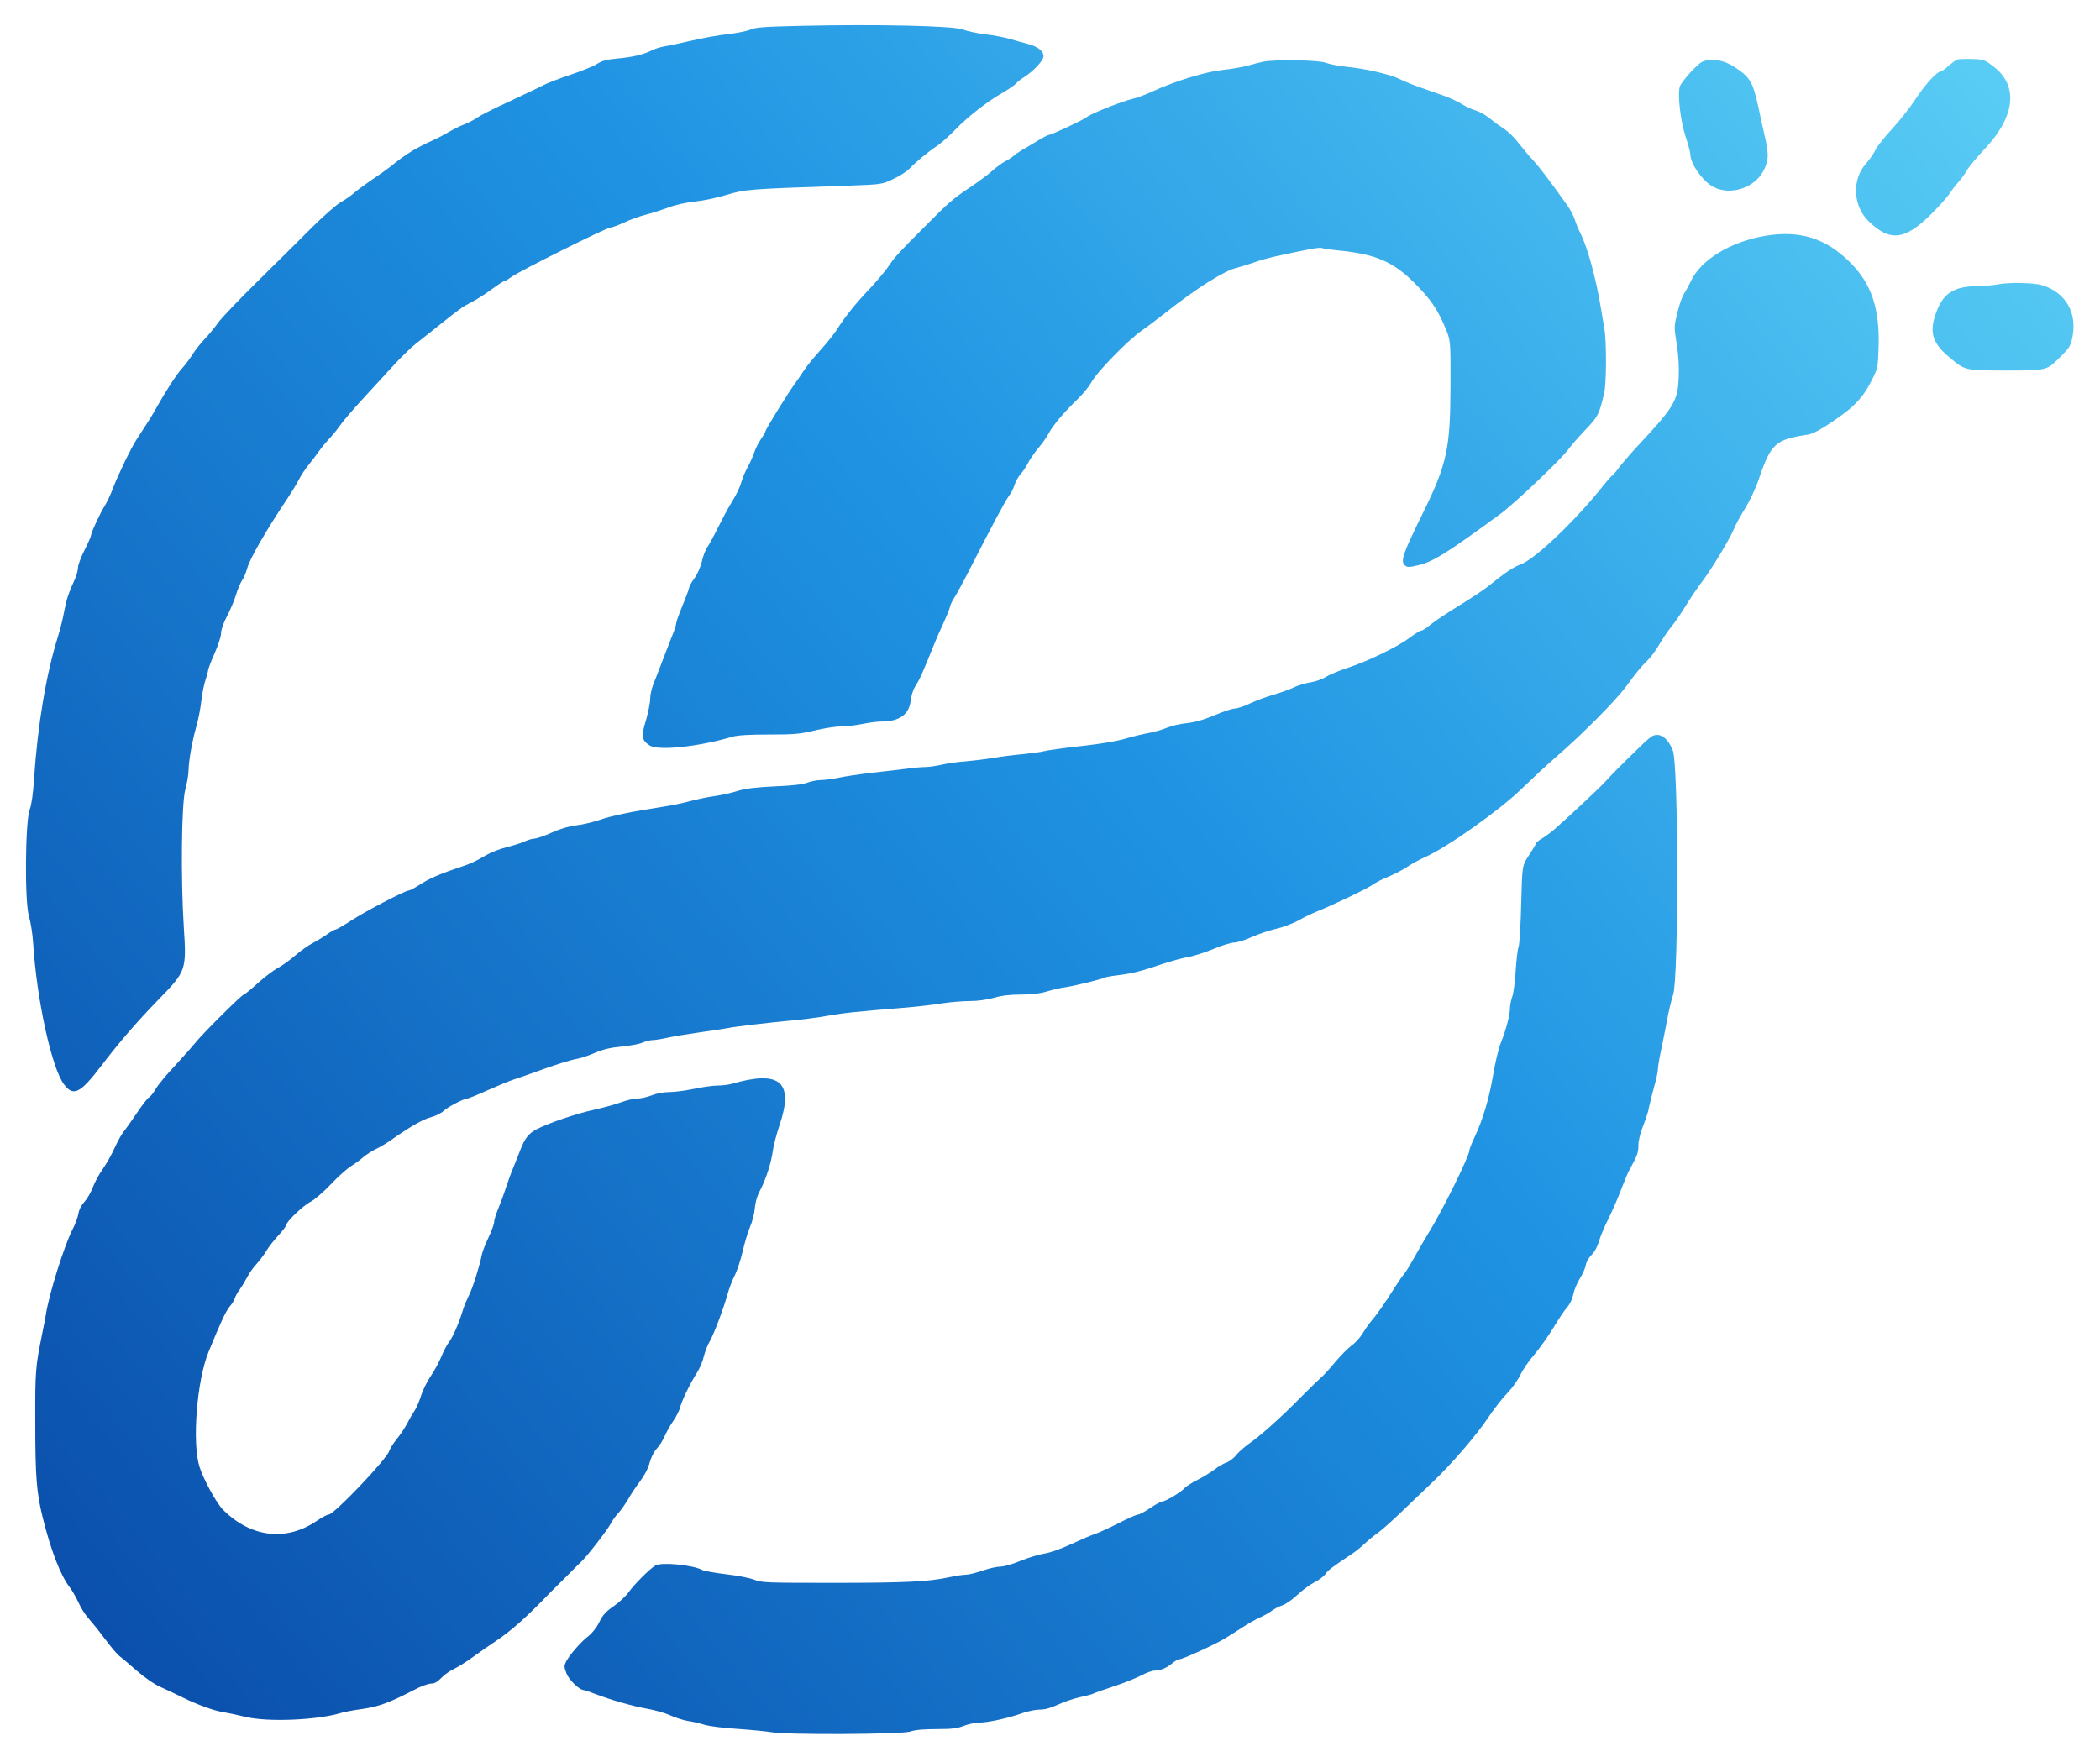
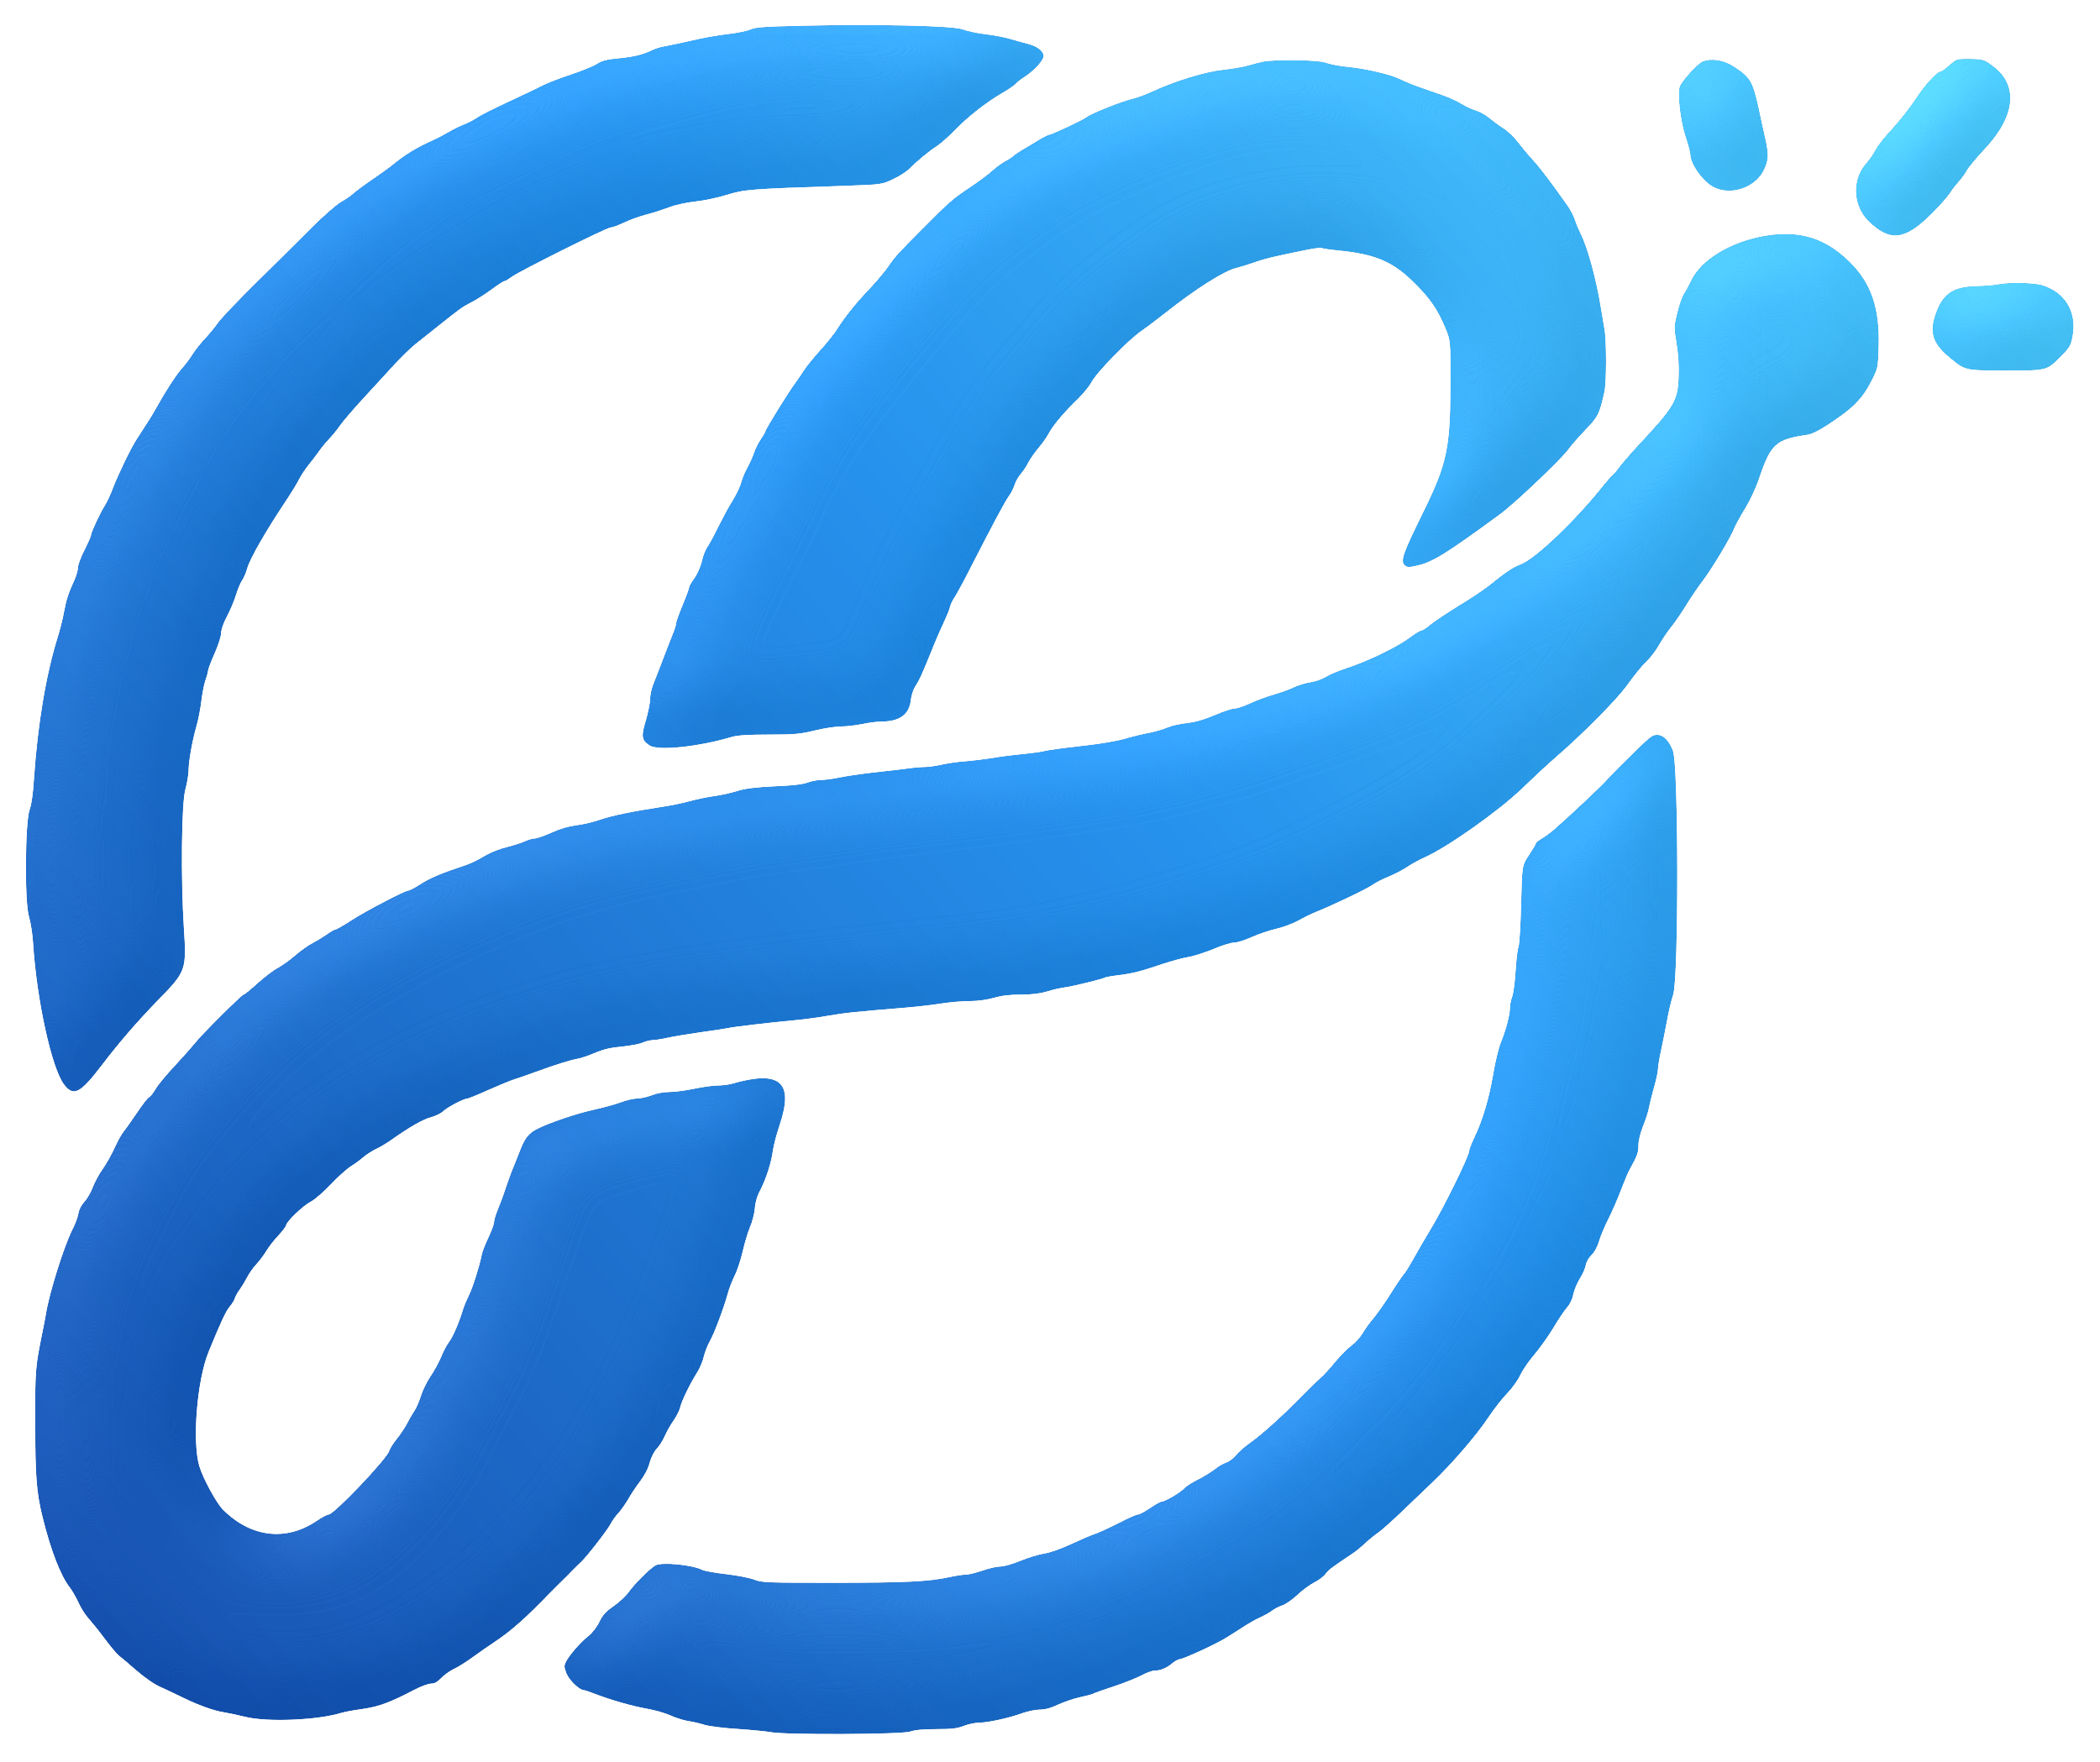
<svg xmlns="http://www.w3.org/2000/svg" width="323" height="271" viewBox="0 0 1292 1084">
  <defs>
    <linearGradient id="swirl" gradientUnits="userSpaceOnUse" x1="12920" y1="10840" x2="0" y2="0">
-       <stop offset="0" stop-color="#5fd3f6" />
-       <stop offset="0.45" stop-color="#1f93e2" />
-       <stop offset="1" stop-color="#0848a6" />
+       <stop offset="0" stop-color="#47c8f5" />
+       <stop offset="0.45" stop-color="#1a86e0" />
+       <stop offset="1" stop-color="#0a3f9e" />
    </linearGradient>
+     <filter id="tube" x="-2%" y="-2%" width="104%" height="104%" color-interpolation-filters="sRGB">
+       <feGaussianBlur in="SourceAlpha" stdDeviation="22" result="height" />
+       <feDiffuseLighting in="height" surfaceScale="6" diffuseConstant="1" lighting-color="#ffffff" result="diffuse">
+         <feDistantLight azimuth="235" elevation="48" />
+       </feDiffuseLighting>
+       <feSpecularLighting in="height" surfaceScale="6" specularConstant="0.7" specularExponent="30" lighting-color="#ffffff" result="specular">
+         <feDistantLight azimuth="235" elevation="55" />
+       </feSpecularLighting>
+       <feComposite in="SourceGraphic" in2="diffuse" operator="arithmetic" k1="0.3" k2="0.78" k3="0" k4="0" result="shaded" />
+       <feComposite in="specular" in2="SourceAlpha" operator="in" result="shine" />
+       <feComposite in="shaded" in2="shine" operator="arithmetic" k1="0" k2="1" k3="0.28" k4="0" result="lit" />
+       <feComposite in="lit" in2="SourceAlpha" operator="in" />
+     </filter>
  </defs>
-   <g transform="translate(0,1084) scale(0.1,-0.1)" fill="url(#swirl)" stroke="none">
-     <path d="M4925 10681 c-218 -5 -277 -9 -305 -22 -19 -9 -82 -22 -140 -29 -58 -6 -159 -24 -225 -40 -66 -15 -140 -31 -165 -35 -25 -4 -61 -15 -80 -25 -52 -26 -114 -41 -211 -50 -66 -6 -96 -14 -127 -34 -22 -14 -94 -43 -160 -65 -66 -22 -142 -51 -169 -65 -26 -14 -122 -59 -211 -101 -90 -41 -178 -86 -195 -98 -18 -13 -52 -31 -77 -41 -25 -9 -67 -30 -95 -46 -27 -16 -70 -39 -95 -50 -116 -53 -176 -90 -265 -163 -16 -13 -68 -50 -115 -82 -47 -32 -98 -70 -115 -85 -16 -15 -52 -39 -78 -54 -27 -15 -103 -82 -171 -149 -67 -67 -219 -218 -338 -335 -119 -117 -228 -232 -244 -255 -16 -23 -51 -67 -79 -97 -29 -30 -64 -75 -80 -100 -15 -25 -45 -65 -67 -89 -36 -41 -100 -140 -156 -241 -23 -42 -57 -96 -122 -195 -34 -52 -115 -220 -146 -302 -13 -35 -34 -80 -47 -101 -30 -47 -87 -170 -87 -186 0 -7 -18 -48 -40 -91 -22 -43 -40 -92 -40 -107 0 -16 -9 -48 -19 -71 -41 -91 -51 -121 -66 -199 -8 -45 -26 -116 -39 -157 -72 -229 -124 -541 -146 -867 -6 -97 -16 -166 -27 -195 -28 -73 -32 -566 -5 -657 11 -37 23 -112 26 -167 22 -347 114 -768 190 -868 58 -77 100 -55 231 117 108 142 218 269 352 407 168 172 171 181 154 440 -19 296 -15 762 9 850 11 41 20 94 20 119 1 58 21 174 48 270 12 41 26 113 31 160 6 47 17 103 25 125 8 22 15 48 16 57 0 10 18 58 40 107 22 50 40 104 40 124 0 21 14 63 36 104 20 37 45 97 56 133 11 36 28 76 38 90 10 14 23 45 30 70 16 61 116 235 252 438 25 38 56 89 68 113 12 24 39 64 59 89 20 25 48 61 61 80 13 19 40 53 61 75 21 22 53 61 71 87 18 26 84 103 146 170 62 68 147 160 189 206 42 45 100 102 129 125 29 23 88 70 131 104 145 116 158 125 213 153 30 15 86 51 124 79 38 28 73 51 79 51 6 0 25 12 44 26 45 34 585 304 609 304 10 0 48 14 82 30 35 17 96 39 135 49 40 10 104 31 142 45 41 16 108 30 161 36 50 5 138 23 195 41 113 34 134 36 734 56 220 8 220 8 290 41 39 18 84 47 101 65 42 43 120 108 169 139 22 15 72 58 110 98 82 84 192 170 291 228 39 22 77 49 85 58 7 9 30 27 49 39 60 38 120 103 120 129 0 32 -36 60 -97 76 -26 7 -75 20 -108 30 -33 10 -102 23 -153 29 -51 6 -114 20 -140 30 -56 22 -527 33 -997 22z" />
-     <path d="M12040 10473 c-8 -3 -32 -21 -53 -39 -20 -19 -42 -34 -47 -34 -23 0 -98 -82 -155 -170 -34 -52 -99 -134 -143 -182 -45 -48 -91 -106 -103 -130 -12 -24 -38 -62 -59 -85 -88 -100 -80 -260 17 -355 131 -126 221 -117 382 42 50 49 101 107 115 128 13 21 39 54 56 73 17 19 40 50 50 69 10 19 61 81 113 136 187 200 206 389 50 506 -54 41 -60 43 -132 45 -42 1 -83 0 -91 -4z" />
-     <path d="M7770 10460 c-19 -4 -60 -14 -90 -23 -30 -9 -100 -21 -155 -27 -107 -11 -292 -67 -435 -133 -41 -19 -97 -40 -125 -46 -67 -16 -250 -89 -278 -111 -24 -19 -218 -110 -234 -110 -5 0 -36 -16 -69 -36 -32 -20 -75 -45 -94 -56 -19 -11 -44 -28 -55 -38 -11 -10 -35 -25 -53 -34 -17 -9 -51 -34 -75 -55 -23 -22 -87 -69 -142 -106 -101 -67 -129 -91 -288 -252 -148 -148 -173 -176 -208 -228 -18 -27 -69 -89 -113 -136 -91 -95 -155 -176 -204 -252 -17 -29 -65 -88 -104 -131 -40 -44 -86 -101 -103 -127 -16 -26 -43 -64 -58 -85 -41 -56 -177 -276 -177 -287 0 -4 -13 -27 -29 -50 -15 -23 -34 -60 -41 -82 -7 -22 -25 -62 -40 -90 -16 -27 -33 -70 -40 -95 -6 -25 -31 -76 -55 -115 -24 -38 -63 -112 -88 -162 -25 -51 -55 -106 -66 -121 -11 -16 -26 -55 -33 -88 -8 -33 -28 -78 -46 -103 -18 -24 -32 -50 -32 -56 0 -7 -18 -56 -40 -109 -22 -53 -40 -103 -40 -112 0 -8 -8 -36 -19 -62 -10 -26 -38 -96 -61 -157 -23 -60 -50 -131 -61 -157 -10 -26 -19 -66 -19 -90 0 -24 -12 -82 -26 -131 -30 -98 -27 -122 23 -154 52 -34 298 -9 507 53 35 10 102 14 227 14 155 0 191 3 281 25 57 14 130 25 163 25 33 0 91 7 130 15 38 8 90 15 115 15 113 0 173 42 183 129 3 29 15 67 26 84 29 46 41 71 118 262 13 33 39 92 57 130 18 39 37 83 40 99 4 17 16 42 27 58 11 16 53 92 93 171 141 276 219 422 243 455 14 18 29 49 35 68 5 19 22 49 37 67 16 17 38 51 49 74 12 22 40 62 62 88 22 26 50 65 62 88 24 47 96 133 182 215 32 32 67 75 79 97 31 61 226 262 312 321 28 19 95 70 150 113 180 143 356 254 430 272 28 7 77 22 110 34 33 12 94 29 135 38 186 41 272 57 281 51 6 -3 52 -10 102 -15 229 -22 338 -69 468 -199 99 -98 144 -164 191 -277 33 -78 33 -78 32 -363 -1 -375 -22 -476 -164 -765 -132 -268 -146 -309 -115 -335 13 -11 27 -11 73 0 94 20 181 74 512 317 89 65 379 341 420 399 16 23 63 76 104 119 78 81 86 97 116 230 14 59 14 318 1 390 -5 28 -14 84 -21 125 -29 182 -84 382 -127 465 -11 22 -26 58 -33 80 -6 22 -28 64 -48 92 -99 140 -169 233 -211 278 -26 28 -66 76 -90 107 -23 31 -65 72 -93 89 -28 18 -68 48 -90 66 -22 18 -57 37 -79 43 -21 6 -60 24 -86 40 -27 17 -79 41 -118 54 -38 13 -101 35 -140 49 -38 13 -92 35 -120 49 -61 30 -208 65 -331 77 -50 5 -108 17 -129 25 -40 17 -313 21 -385 6z" />
-     <path d="M10475 10461 c-32 -13 -133 -126 -141 -156 -13 -53 5 -208 36 -304 17 -50 30 -102 30 -113 0 -57 79 -167 143 -199 105 -54 253 -5 307 101 31 62 33 96 11 196 -12 52 -31 138 -42 192 -36 162 -51 187 -153 253 -61 40 -137 52 -191 30z" />
-     <path d="M10861 9389 c-212 -36 -395 -146 -457 -277 -15 -31 -35 -68 -45 -82 -9 -14 -27 -65 -39 -113 -21 -86 -21 -90 -5 -189 11 -66 16 -137 13 -207 -5 -148 -26 -183 -255 -428 -45 -49 -95 -107 -112 -130 -16 -22 -35 -44 -41 -48 -6 -4 -29 -30 -52 -58 -165 -210 -420 -455 -510 -489 -50 -19 -95 -49 -201 -135 -29 -23 -110 -77 -181 -120 -70 -43 -148 -95 -173 -115 -24 -21 -50 -38 -58 -38 -7 0 -40 -20 -73 -45 -75 -56 -256 -144 -382 -185 -52 -17 -112 -42 -132 -55 -20 -13 -63 -29 -96 -34 -33 -5 -78 -19 -100 -30 -22 -11 -78 -32 -124 -45 -46 -13 -112 -38 -148 -55 -36 -17 -78 -31 -93 -31 -15 0 -71 -18 -124 -41 -67 -28 -119 -43 -172 -49 -42 -4 -96 -17 -121 -28 -25 -11 -74 -25 -110 -32 -36 -6 -101 -22 -145 -35 -50 -15 -154 -33 -275 -46 -107 -12 -208 -26 -225 -31 -16 -5 -77 -13 -135 -19 -58 -5 -141 -16 -185 -24 -44 -7 -118 -16 -165 -20 -47 -3 -113 -13 -148 -21 -35 -8 -80 -14 -100 -14 -20 0 -71 -4 -112 -10 -41 -5 -138 -17 -215 -25 -77 -9 -170 -23 -207 -31 -37 -8 -86 -14 -110 -14 -24 -1 -61 -8 -83 -17 -27 -10 -94 -18 -200 -22 -120 -6 -178 -13 -230 -29 -38 -12 -101 -26 -140 -31 -38 -5 -106 -19 -150 -31 -44 -12 -120 -28 -170 -35 -194 -30 -313 -55 -385 -80 -41 -14 -107 -30 -146 -34 -46 -6 -99 -21 -151 -45 -44 -20 -91 -36 -104 -36 -13 0 -42 -9 -64 -19 -22 -10 -71 -25 -110 -35 -38 -9 -92 -30 -120 -46 -74 -43 -102 -56 -185 -83 -110 -37 -179 -68 -234 -105 -27 -17 -55 -32 -62 -32 -22 0 -267 -128 -354 -185 -46 -30 -90 -55 -96 -55 -6 0 -29 -13 -51 -29 -23 -16 -63 -41 -89 -54 -27 -14 -75 -48 -107 -76 -33 -29 -80 -62 -105 -76 -26 -13 -82 -55 -125 -94 -43 -39 -82 -71 -87 -71 -12 0 -265 -252 -301 -300 -15 -19 -69 -80 -120 -135 -52 -55 -107 -121 -121 -146 -15 -26 -34 -49 -42 -52 -7 -3 -42 -48 -76 -99 -34 -51 -71 -102 -80 -113 -10 -11 -34 -54 -53 -95 -18 -41 -52 -101 -75 -134 -23 -32 -51 -84 -62 -115 -12 -31 -35 -70 -51 -87 -18 -19 -32 -46 -36 -70 -3 -21 -20 -68 -39 -104 -51 -102 -141 -389 -161 -515 -2 -16 -13 -70 -23 -120 -42 -208 -44 -226 -43 -550 0 -331 8 -430 45 -580 51 -206 111 -362 169 -435 15 -20 38 -61 52 -91 13 -30 39 -72 57 -92 18 -21 44 -53 59 -71 14 -19 46 -61 71 -93 25 -32 53 -64 62 -71 10 -7 57 -47 105 -89 54 -47 112 -87 153 -105 36 -16 97 -45 135 -64 92 -45 189 -80 245 -89 25 -4 88 -17 142 -30 135 -33 443 -20 588 25 19 6 78 17 131 24 100 15 164 38 312 115 43 23 92 41 109 41 22 0 39 10 62 34 17 18 51 43 76 55 25 11 79 45 120 75 41 30 102 72 135 94 99 66 188 144 338 300 7 7 32 32 57 57 25 24 61 60 80 80 19 19 44 44 55 54 35 32 161 195 180 231 9 19 32 51 50 70 17 19 44 58 60 85 15 28 48 77 73 110 28 37 50 80 59 115 9 32 26 67 43 85 16 17 38 51 49 77 11 25 35 69 55 97 19 28 38 66 41 83 9 38 61 145 104 213 16 25 35 70 41 98 7 29 24 72 38 96 27 48 84 200 109 290 8 30 27 80 42 110 16 31 38 98 50 150 12 52 32 120 45 150 14 31 27 83 30 115 3 39 15 80 35 116 35 69 66 165 76 240 4 30 22 100 41 156 90 267 4 341 -296 254 -19 -5 -57 -10 -85 -10 -27 0 -92 -9 -144 -20 -52 -11 -120 -20 -152 -20 -35 0 -79 -8 -109 -20 -28 -11 -68 -20 -90 -20 -22 0 -68 -11 -102 -24 -35 -13 -110 -33 -168 -46 -105 -23 -270 -79 -347 -118 -51 -27 -74 -56 -102 -129 -12 -32 -32 -80 -43 -108 -12 -27 -32 -84 -46 -125 -13 -41 -35 -100 -48 -131 -13 -31 -24 -67 -24 -79 0 -13 -16 -56 -35 -96 -19 -40 -38 -88 -41 -106 -13 -68 -54 -198 -77 -245 -13 -26 -30 -66 -37 -88 -25 -84 -63 -171 -87 -203 -14 -18 -36 -60 -49 -93 -14 -33 -43 -87 -66 -120 -22 -33 -49 -88 -59 -122 -11 -34 -28 -73 -38 -87 -10 -15 -30 -48 -44 -76 -14 -27 -43 -71 -65 -98 -22 -27 -43 -60 -47 -74 -11 -46 -340 -392 -373 -392 -9 0 -43 -18 -75 -40 -188 -127 -405 -101 -576 71 -39 39 -119 185 -144 264 -46 148 -16 530 56 706 76 186 106 250 130 279 14 16 29 40 32 52 4 13 17 37 30 53 12 17 32 50 44 73 12 24 39 63 60 85 21 23 48 60 61 82 13 22 45 63 72 92 26 28 48 57 48 63 0 21 105 122 151 145 25 13 80 61 123 106 43 46 99 96 124 112 26 16 61 42 79 58 18 15 52 37 75 48 24 11 64 35 90 53 117 83 201 131 249 143 29 8 64 25 78 39 25 24 125 76 146 76 6 0 63 23 125 51 63 28 135 58 160 66 25 8 86 29 135 47 120 44 212 73 258 81 20 3 69 20 109 37 52 22 97 32 163 38 49 5 107 15 127 24 21 9 50 16 65 16 15 0 57 7 93 15 36 8 128 23 205 34 78 11 152 22 165 25 33 8 257 34 395 47 61 5 160 18 220 29 104 18 174 25 480 50 72 6 172 18 222 26 51 8 128 14 170 14 48 0 105 8 148 20 48 14 100 20 166 20 67 0 116 6 160 19 35 11 87 23 114 26 49 7 231 51 246 61 4 2 42 9 85 14 81 10 136 24 274 71 47 15 114 34 150 40 36 6 106 29 157 50 51 22 107 39 126 39 19 0 67 15 108 34 41 18 107 41 148 50 41 9 102 32 136 50 33 19 84 44 112 55 98 39 318 144 350 168 18 13 63 36 101 51 37 16 88 42 113 60 26 17 73 43 105 57 140 62 460 289 599 424 61 59 157 149 215 199 152 131 358 339 420 422 70 95 95 126 135 165 22 22 56 67 74 100 19 33 51 80 71 105 21 25 63 86 93 135 31 50 75 115 99 146 58 76 172 265 198 329 7 19 37 73 66 121 30 48 68 129 87 187 72 212 102 238 297 267 36 5 98 40 199 112 94 66 147 125 192 214 43 84 43 84 47 219 7 234 -46 387 -176 516 -150 149 -308 198 -521 163z" />
-     <path d="M12285 9089 c-22 -4 -71 -8 -110 -9 -154 -2 -218 -41 -263 -163 -44 -118 -24 -188 79 -274 100 -83 95 -82 335 -83 269 0 264 -1 345 79 61 60 68 72 79 125 31 152 -42 277 -186 321 -53 16 -211 19 -279 4z" />
-     <path d="M10168 6312 c-9 -4 -43 -32 -75 -64 -124 -120 -179 -176 -213 -214 -33 -37 -226 -218 -315 -296 -22 -19 -57 -45 -77 -57 -21 -12 -38 -26 -38 -31 0 -4 -19 -36 -42 -71 -43 -64 -43 -64 -49 -299 -3 -129 -10 -249 -16 -265 -6 -17 -14 -84 -18 -150 -4 -65 -13 -136 -21 -158 -8 -22 -14 -54 -14 -71 0 -41 -24 -133 -56 -212 -14 -35 -36 -126 -48 -201 -25 -145 -63 -274 -115 -383 -17 -36 -31 -72 -31 -80 0 -33 -165 -368 -244 -495 -27 -44 -69 -116 -93 -160 -24 -43 -51 -88 -61 -100 -10 -11 -40 -54 -66 -95 -53 -86 -104 -158 -144 -205 -15 -18 -38 -52 -52 -75 -14 -23 -43 -55 -66 -71 -22 -16 -67 -62 -100 -101 -32 -40 -72 -83 -89 -97 -16 -14 -68 -65 -115 -112 -119 -122 -255 -244 -322 -290 -31 -22 -69 -55 -83 -74 -15 -18 -42 -39 -60 -45 -19 -6 -51 -25 -72 -42 -21 -16 -67 -45 -103 -63 -36 -18 -74 -42 -84 -54 -23 -25 -117 -81 -137 -81 -8 0 -40 -18 -73 -40 -32 -22 -66 -40 -75 -40 -9 0 -64 -24 -121 -54 -58 -29 -123 -59 -145 -66 -22 -7 -87 -35 -145 -62 -61 -28 -129 -53 -165 -58 -33 -5 -98 -25 -145 -44 -48 -20 -102 -36 -125 -36 -22 0 -71 -11 -110 -25 -38 -13 -85 -25 -103 -25 -18 0 -63 -7 -100 -15 -126 -28 -275 -35 -713 -35 -411 0 -441 1 -488 19 -27 11 -105 26 -174 34 -68 8 -134 20 -146 26 -58 31 -249 50 -288 28 -34 -19 -131 -116 -164 -163 -16 -23 -57 -62 -91 -86 -50 -34 -69 -55 -90 -98 -16 -33 -43 -68 -67 -87 -46 -35 -114 -113 -138 -157 -13 -26 -13 -33 2 -73 16 -41 80 -103 107 -103 5 0 37 -11 71 -24 99 -38 229 -75 320 -91 46 -8 109 -26 140 -40 30 -14 80 -30 109 -35 30 -4 76 -15 104 -24 27 -8 119 -20 204 -25 85 -6 178 -15 205 -20 88 -17 805 -14 855 4 29 10 81 15 161 15 95 0 128 4 169 20 28 11 72 20 98 20 55 1 183 29 264 59 32 11 79 21 105 21 33 0 69 10 113 31 35 16 95 37 133 45 37 8 76 18 85 23 9 5 67 25 127 45 61 20 135 50 166 66 31 17 68 30 82 30 36 0 75 16 109 45 16 14 37 25 45 25 20 0 222 92 281 129 24 14 72 45 106 67 35 23 84 51 110 62 26 12 58 30 72 41 14 11 42 25 62 32 20 6 62 35 93 64 30 29 78 64 107 79 28 14 59 38 68 52 16 23 40 41 163 123 20 13 56 42 81 66 25 23 61 52 80 65 19 13 87 73 150 134 64 61 147 141 185 177 114 108 271 290 341 396 36 54 90 123 120 153 29 30 64 80 78 110 14 30 53 87 86 125 33 39 85 112 116 163 31 52 69 109 85 127 18 20 33 52 38 79 5 26 23 70 41 99 18 28 34 66 37 85 3 18 19 45 35 60 17 16 35 49 45 82 8 30 35 94 59 141 23 47 59 128 78 180 20 52 43 108 53 124 46 83 53 103 53 146 0 29 11 76 29 121 16 40 33 91 36 113 4 22 18 78 31 124 13 46 24 95 24 110 0 14 8 67 19 116 11 50 27 133 37 185 9 52 26 124 38 160 34 105 33 1416 -2 1501 -31 78 -76 111 -124 91z" />
+   <g filter="url(#tube)">
+     <g transform="translate(0,1084) scale(0.1,-0.1)" fill="url(#swirl)" stroke="none">
+       <path d="M4925 10681 c-218 -5 -277 -9 -305 -22 -19 -9 -82 -22 -140 -29 -58 -6 -159 -24 -225 -40 -66 -15 -140 -31 -165 -35 -25 -4 -61 -15 -80 -25 -52 -26 -114 -41 -211 -50 -66 -6 -96 -14 -127 -34 -22 -14 -94 -43 -160 -65 -66 -22 -142 -51 -169 -65 -26 -14 -122 -59 -211 -101 -90 -41 -178 -86 -195 -98 -18 -13 -52 -31 -77 -41 -25 -9 -67 -30 -95 -46 -27 -16 -70 -39 -95 -50 -116 -53 -176 -90 -265 -163 -16 -13 -68 -50 -115 -82 -47 -32 -98 -70 -115 -85 -16 -15 -52 -39 -78 -54 -27 -15 -103 -82 -171 -149 -67 -67 -219 -218 -338 -335 -119 -117 -228 -232 -244 -255 -16 -23 -51 -67 -79 -97 -29 -30 -64 -75 -80 -100 -15 -25 -45 -65 -67 -89 -36 -41 -100 -140 -156 -241 -23 -42 -57 -96 -122 -195 -34 -52 -115 -220 -146 -302 -13 -35 -34 -80 -47 -101 -30 -47 -87 -170 -87 -186 0 -7 -18 -48 -40 -91 -22 -43 -40 -92 -40 -107 0 -16 -9 -48 -19 -71 -41 -91 -51 -121 -66 -199 -8 -45 -26 -116 -39 -157 -72 -229 -124 -541 -146 -867 -6 -97 -16 -166 -27 -195 -28 -73 -32 -566 -5 -657 11 -37 23 -112 26 -167 22 -347 114 -768 190 -868 58 -77 100 -55 231 117 108 142 218 269 352 407 168 172 171 181 154 440 -19 296 -15 762 9 850 11 41 20 94 20 119 1 58 21 174 48 270 12 41 26 113 31 160 6 47 17 103 25 125 8 22 15 48 16 57 0 10 18 58 40 107 22 50 40 104 40 124 0 21 14 63 36 104 20 37 45 97 56 133 11 36 28 76 38 90 10 14 23 45 30 70 16 61 116 235 252 438 25 38 56 89 68 113 12 24 39 64 59 89 20 25 48 61 61 80 13 19 40 53 61 75 21 22 53 61 71 87 18 26 84 103 146 170 62 68 147 160 189 206 42 45 100 102 129 125 29 23 88 70 131 104 145 116 158 125 213 153 30 15 86 51 124 79 38 28 73 51 79 51 6 0 25 12 44 26 45 34 585 304 609 304 10 0 48 14 82 30 35 17 96 39 135 49 40 10 104 31 142 45 41 16 108 30 161 36 50 5 138 23 195 41 113 34 134 36 734 56 220 8 220 8 290 41 39 18 84 47 101 65 42 43 120 108 169 139 22 15 72 58 110 98 82 84 192 170 291 228 39 22 77 49 85 58 7 9 30 27 49 39 60 38 120 103 120 129 0 32 -36 60 -97 76 -26 7 -75 20 -108 30 -33 10 -102 23 -153 29 -51 6 -114 20 -140 30 -56 22 -527 33 -997 22z" />
+       <path d="M12040 10473 c-8 -3 -32 -21 -53 -39 -20 -19 -42 -34 -47 -34 -23 0 -98 -82 -155 -170 -34 -52 -99 -134 -143 -182 -45 -48 -91 -106 -103 -130 -12 -24 -38 -62 -59 -85 -88 -100 -80 -260 17 -355 131 -126 221 -117 382 42 50 49 101 107 115 128 13 21 39 54 56 73 17 19 40 50 50 69 10 19 61 81 113 136 187 200 206 389 50 506 -54 41 -60 43 -132 45 -42 1 -83 0 -91 -4z" />
+       <path d="M7770 10460 c-19 -4 -60 -14 -90 -23 -30 -9 -100 -21 -155 -27 -107 -11 -292 -67 -435 -133 -41 -19 -97 -40 -125 -46 -67 -16 -250 -89 -278 -111 -24 -19 -218 -110 -234 -110 -5 0 -36 -16 -69 -36 -32 -20 -75 -45 -94 -56 -19 -11 -44 -28 -55 -38 -11 -10 -35 -25 -53 -34 -17 -9 -51 -34 -75 -55 -23 -22 -87 -69 -142 -106 -101 -67 -129 -91 -288 -252 -148 -148 -173 -176 -208 -228 -18 -27 -69 -89 -113 -136 -91 -95 -155 -176 -204 -252 -17 -29 -65 -88 -104 -131 -40 -44 -86 -101 -103 -127 -16 -26 -43 -64 -58 -85 -41 -56 -177 -276 -177 -287 0 -4 -13 -27 -29 -50 -15 -23 -34 -60 -41 -82 -7 -22 -25 -62 -40 -90 -16 -27 -33 -70 -40 -95 -6 -25 -31 -76 -55 -115 -24 -38 -63 -112 -88 -162 -25 -51 -55 -106 -66 -121 -11 -16 -26 -55 -33 -88 -8 -33 -28 -78 -46 -103 -18 -24 -32 -50 -32 -56 0 -7 -18 -56 -40 -109 -22 -53 -40 -103 -40 -112 0 -8 -8 -36 -19 -62 -10 -26 -38 -96 -61 -157 -23 -60 -50 -131 -61 -157 -10 -26 -19 -66 -19 -90 0 -24 -12 -82 -26 -131 -30 -98 -27 -122 23 -154 52 -34 298 -9 507 53 35 10 102 14 227 14 155 0 191 3 281 25 57 14 130 25 163 25 33 0 91 7 130 15 38 8 90 15 115 15 113 0 173 42 183 129 3 29 15 67 26 84 29 46 41 71 118 262 13 33 39 92 57 130 18 39 37 83 40 99 4 17 16 42 27 58 11 16 53 92 93 171 141 276 219 422 243 455 14 18 29 49 35 68 5 19 22 49 37 67 16 17 38 51 49 74 12 22 40 62 62 88 22 26 50 65 62 88 24 47 96 133 182 215 32 32 67 75 79 97 31 61 226 262 312 321 28 19 95 70 150 113 180 143 356 254 430 272 28 7 77 22 110 34 33 12 94 29 135 38 186 41 272 57 281 51 6 -3 52 -10 102 -15 229 -22 338 -69 468 -199 99 -98 144 -164 191 -277 33 -78 33 -78 32 -363 -1 -375 -22 -476 -164 -765 -132 -268 -146 -309 -115 -335 13 -11 27 -11 73 0 94 20 181 74 512 317 89 65 379 341 420 399 16 23 63 76 104 119 78 81 86 97 116 230 14 59 14 318 1 390 -5 28 -14 84 -21 125 -29 182 -84 382 -127 465 -11 22 -26 58 -33 80 -6 22 -28 64 -48 92 -99 140 -169 233 -211 278 -26 28 -66 76 -90 107 -23 31 -65 72 -93 89 -28 18 -68 48 -90 66 -22 18 -57 37 -79 43 -21 6 -60 24 -86 40 -27 17 -79 41 -118 54 -38 13 -101 35 -140 49 -38 13 -92 35 -120 49 -61 30 -208 65 -331 77 -50 5 -108 17 -129 25 -40 17 -313 21 -385 6z" />
+       <path d="M10475 10461 c-32 -13 -133 -126 -141 -156 -13 -53 5 -208 36 -304 17 -50 30 -102 30 -113 0 -57 79 -167 143 -199 105 -54 253 -5 307 101 31 62 33 96 11 196 -12 52 -31 138 -42 192 -36 162 -51 187 -153 253 -61 40 -137 52 -191 30z" />
+       <path d="M10861 9389 c-212 -36 -395 -146 -457 -277 -15 -31 -35 -68 -45 -82 -9 -14 -27 -65 -39 -113 -21 -86 -21 -90 -5 -189 11 -66 16 -137 13 -207 -5 -148 -26 -183 -255 -428 -45 -49 -95 -107 -112 -130 -16 -22 -35 -44 -41 -48 -6 -4 -29 -30 -52 -58 -165 -210 -420 -455 -510 -489 -50 -19 -95 -49 -201 -135 -29 -23 -110 -77 -181 -120 -70 -43 -148 -95 -173 -115 -24 -21 -50 -38 -58 -38 -7 0 -40 -20 -73 -45 -75 -56 -256 -144 -382 -185 -52 -17 -112 -42 -132 -55 -20 -13 -63 -29 -96 -34 -33 -5 -78 -19 -100 -30 -22 -11 -78 -32 -124 -45 -46 -13 -112 -38 -148 -55 -36 -17 -78 -31 -93 -31 -15 0 -71 -18 -124 -41 -67 -28 -119 -43 -172 -49 -42 -4 -96 -17 -121 -28 -25 -11 -74 -25 -110 -32 -36 -6 -101 -22 -145 -35 -50 -15 -154 -33 -275 -46 -107 -12 -208 -26 -225 -31 -16 -5 -77 -13 -135 -19 -58 -5 -141 -16 -185 -24 -44 -7 -118 -16 -165 -20 -47 -3 -113 -13 -148 -21 -35 -8 -80 -14 -100 -14 -20 0 -71 -4 -112 -10 -41 -5 -138 -17 -215 -25 -77 -9 -170 -23 -207 -31 -37 -8 -86 -14 -110 -14 -24 -1 -61 -8 -83 -17 -27 -10 -94 -18 -200 -22 -120 -6 -178 -13 -230 -29 -38 -12 -101 -26 -140 -31 -38 -5 -106 -19 -150 -31 -44 -12 -120 -28 -170 -35 -194 -30 -313 -55 -385 -80 -41 -14 -107 -30 -146 -34 -46 -6 -99 -21 -151 -45 -44 -20 -91 -36 -104 -36 -13 0 -42 -9 -64 -19 -22 -10 -71 -25 -110 -35 -38 -9 -92 -30 -120 -46 -74 -43 -102 -56 -185 -83 -110 -37 -179 -68 -234 -105 -27 -17 -55 -32 -62 -32 -22 0 -267 -128 -354 -185 -46 -30 -90 -55 -96 -55 -6 0 -29 -13 -51 -29 -23 -16 -63 -41 -89 -54 -27 -14 -75 -48 -107 -76 -33 -29 -80 -62 -105 -76 -26 -13 -82 -55 -125 -94 -43 -39 -82 -71 -87 -71 -12 0 -265 -252 -301 -300 -15 -19 -69 -80 -120 -135 -52 -55 -107 -121 -121 -146 -15 -26 -34 -49 -42 -52 -7 -3 -42 -48 -76 -99 -34 -51 -71 -102 -80 -113 -10 -11 -34 -54 -53 -95 -18 -41 -52 -101 -75 -134 -23 -32 -51 -84 -62 -115 -12 -31 -35 -70 -51 -87 -18 -19 -32 -46 -36 -70 -3 -21 -20 -68 -39 -104 -51 -102 -141 -389 -161 -515 -2 -16 -13 -70 -23 -120 -42 -208 -44 -226 -43 -550 0 -331 8 -430 45 -580 51 -206 111 -362 169 -435 15 -20 38 -61 52 -91 13 -30 39 -72 57 -92 18 -21 44 -53 59 -71 14 -19 46 -61 71 -93 25 -32 53 -64 62 -71 10 -7 57 -47 105 -89 54 -47 112 -87 153 -105 36 -16 97 -45 135 -64 92 -45 189 -80 245 -89 25 -4 88 -17 142 -30 135 -33 443 -20 588 25 19 6 78 17 131 24 100 15 164 38 312 115 43 23 92 41 109 41 22 0 39 10 62 34 17 18 51 43 76 55 25 11 79 45 120 75 41 30 102 72 135 94 99 66 188 144 338 300 7 7 32 32 57 57 25 24 61 60 80 80 19 19 44 44 55 54 35 32 161 195 180 231 9 19 32 51 50 70 17 19 44 58 60 85 15 28 48 77 73 110 28 37 50 80 59 115 9 32 26 67 43 85 16 17 38 51 49 77 11 25 35 69 55 97 19 28 38 66 41 83 9 38 61 145 104 213 16 25 35 70 41 98 7 29 24 72 38 96 27 48 84 200 109 290 8 30 27 80 42 110 16 31 38 98 50 150 12 52 32 120 45 150 14 31 27 83 30 115 3 39 15 80 35 116 35 69 66 165 76 240 4 30 22 100 41 156 90 267 4 341 -296 254 -19 -5 -57 -10 -85 -10 -27 0 -92 -9 -144 -20 -52 -11 -120 -20 -152 -20 -35 0 -79 -8 -109 -20 -28 -11 -68 -20 -90 -20 -22 0 -68 -11 -102 -24 -35 -13 -110 -33 -168 -46 -105 -23 -270 -79 -347 -118 -51 -27 -74 -56 -102 -129 -12 -32 -32 -80 -43 -108 -12 -27 -32 -84 -46 -125 -13 -41 -35 -100 -48 -131 -13 -31 -24 -67 -24 -79 0 -13 -16 -56 -35 -96 -19 -40 -38 -88 -41 -106 -13 -68 -54 -198 -77 -245 -13 -26 -30 -66 -37 -88 -25 -84 -63 -171 -87 -203 -14 -18 -36 -60 -49 -93 -14 -33 -43 -87 -66 -120 -22 -33 -49 -88 -59 -122 -11 -34 -28 -73 -38 -87 -10 -15 -30 -48 -44 -76 -14 -27 -43 -71 -65 -98 -22 -27 -43 -60 -47 -74 -11 -46 -340 -392 -373 -392 -9 0 -43 -18 -75 -40 -188 -127 -405 -101 -576 71 -39 39 -119 185 -144 264 -46 148 -16 530 56 706 76 186 106 250 130 279 14 16 29 40 32 52 4 13 17 37 30 53 12 17 32 50 44 73 12 24 39 63 60 85 21 23 48 60 61 82 13 22 45 63 72 92 26 28 48 57 48 63 0 21 105 122 151 145 25 13 80 61 123 106 43 46 99 96 124 112 26 16 61 42 79 58 18 15 52 37 75 48 24 11 64 35 90 53 117 83 201 131 249 143 29 8 64 25 78 39 25 24 125 76 146 76 6 0 63 23 125 51 63 28 135 58 160 66 25 8 86 29 135 47 120 44 212 73 258 81 20 3 69 20 109 37 52 22 97 32 163 38 49 5 107 15 127 24 21 9 50 16 65 16 15 0 57 7 93 15 36 8 128 23 205 34 78 11 152 22 165 25 33 8 257 34 395 47 61 5 160 18 220 29 104 18 174 25 480 50 72 6 172 18 222 26 51 8 128 14 170 14 48 0 105 8 148 20 48 14 100 20 166 20 67 0 116 6 160 19 35 11 87 23 114 26 49 7 231 51 246 61 4 2 42 9 85 14 81 10 136 24 274 71 47 15 114 34 150 40 36 6 106 29 157 50 51 22 107 39 126 39 19 0 67 15 108 34 41 18 107 41 148 50 41 9 102 32 136 50 33 19 84 44 112 55 98 39 318 144 350 168 18 13 63 36 101 51 37 16 88 42 113 60 26 17 73 43 105 57 140 62 460 289 599 424 61 59 157 149 215 199 152 131 358 339 420 422 70 95 95 126 135 165 22 22 56 67 74 100 19 33 51 80 71 105 21 25 63 86 93 135 31 50 75 115 99 146 58 76 172 265 198 329 7 19 37 73 66 121 30 48 68 129 87 187 72 212 102 238 297 267 36 5 98 40 199 112 94 66 147 125 192 214 43 84 43 84 47 219 7 234 -46 387 -176 516 -150 149 -308 198 -521 163z" />
+       <path d="M12285 9089 c-22 -4 -71 -8 -110 -9 -154 -2 -218 -41 -263 -163 -44 -118 -24 -188 79 -274 100 -83 95 -82 335 -83 269 0 264 -1 345 79 61 60 68 72 79 125 31 152 -42 277 -186 321 -53 16 -211 19 -279 4z" />
+       <path d="M10168 6312 c-9 -4 -43 -32 -75 -64 -124 -120 -179 -176 -213 -214 -33 -37 -226 -218 -315 -296 -22 -19 -57 -45 -77 -57 -21 -12 -38 -26 -38 -31 0 -4 -19 -36 -42 -71 -43 -64 -43 -64 -49 -299 -3 -129 -10 -249 -16 -265 -6 -17 -14 -84 -18 -150 -4 -65 -13 -136 -21 -158 -8 -22 -14 -54 -14 -71 0 -41 -24 -133 -56 -212 -14 -35 -36 -126 -48 -201 -25 -145 -63 -274 -115 -383 -17 -36 -31 -72 -31 -80 0 -33 -165 -368 -244 -495 -27 -44 -69 -116 -93 -160 -24 -43 -51 -88 -61 -100 -10 -11 -40 -54 -66 -95 -53 -86 -104 -158 -144 -205 -15 -18 -38 -52 -52 -75 -14 -23 -43 -55 -66 -71 -22 -16 -67 -62 -100 -101 -32 -40 -72 -83 -89 -97 -16 -14 -68 -65 -115 -112 -119 -122 -255 -244 -322 -290 -31 -22 -69 -55 -83 -74 -15 -18 -42 -39 -60 -45 -19 -6 -51 -25 -72 -42 -21 -16 -67 -45 -103 -63 -36 -18 -74 -42 -84 -54 -23 -25 -117 -81 -137 -81 -8 0 -40 -18 -73 -40 -32 -22 -66 -40 -75 -40 -9 0 -64 -24 -121 -54 -58 -29 -123 -59 -145 -66 -22 -7 -87 -35 -145 -62 -61 -28 -129 -53 -165 -58 -33 -5 -98 -25 -145 -44 -48 -20 -102 -36 -125 -36 -22 0 -71 -11 -110 -25 -38 -13 -85 -25 -103 -25 -18 0 -63 -7 -100 -15 -126 -28 -275 -35 -713 -35 -411 0 -441 1 -488 19 -27 11 -105 26 -174 34 -68 8 -134 20 -146 26 -58 31 -249 50 -288 28 -34 -19 -131 -116 -164 -163 -16 -23 -57 -62 -91 -86 -50 -34 -69 -55 -90 -98 -16 -33 -43 -68 -67 -87 -46 -35 -114 -113 -138 -157 -13 -26 -13 -33 2 -73 16 -41 80 -103 107 -103 5 0 37 -11 71 -24 99 -38 229 -75 320 -91 46 -8 109 -26 140 -40 30 -14 80 -30 109 -35 30 -4 76 -15 104 -24 27 -8 119 -20 204 -25 85 -6 178 -15 205 -20 88 -17 805 -14 855 4 29 10 81 15 161 15 95 0 128 4 169 20 28 11 72 20 98 20 55 1 183 29 264 59 32 11 79 21 105 21 33 0 69 10 113 31 35 16 95 37 133 45 37 8 76 18 85 23 9 5 67 25 127 45 61 20 135 50 166 66 31 17 68 30 82 30 36 0 75 16 109 45 16 14 37 25 45 25 20 0 222 92 281 129 24 14 72 45 106 67 35 23 84 51 110 62 26 12 58 30 72 41 14 11 42 25 62 32 20 6 62 35 93 64 30 29 78 64 107 79 28 14 59 38 68 52 16 23 40 41 163 123 20 13 56 42 81 66 25 23 61 52 80 65 19 13 87 73 150 134 64 61 147 141 185 177 114 108 271 290 341 396 36 54 90 123 120 153 29 30 64 80 78 110 14 30 53 87 86 125 33 39 85 112 116 163 31 52 69 109 85 127 18 20 33 52 38 79 5 26 23 70 41 99 18 28 34 66 37 85 3 18 19 45 35 60 17 16 35 49 45 82 8 30 35 94 59 141 23 47 59 128 78 180 20 52 43 108 53 124 46 83 53 103 53 146 0 29 11 76 29 121 16 40 33 91 36 113 4 22 18 78 31 124 13 46 24 95 24 110 0 14 8 67 19 116 11 50 27 133 37 185 9 52 26 124 38 160 34 105 33 1416 -2 1501 -31 78 -76 111 -124 91z" />
+     </g>
  </g>
</svg>
